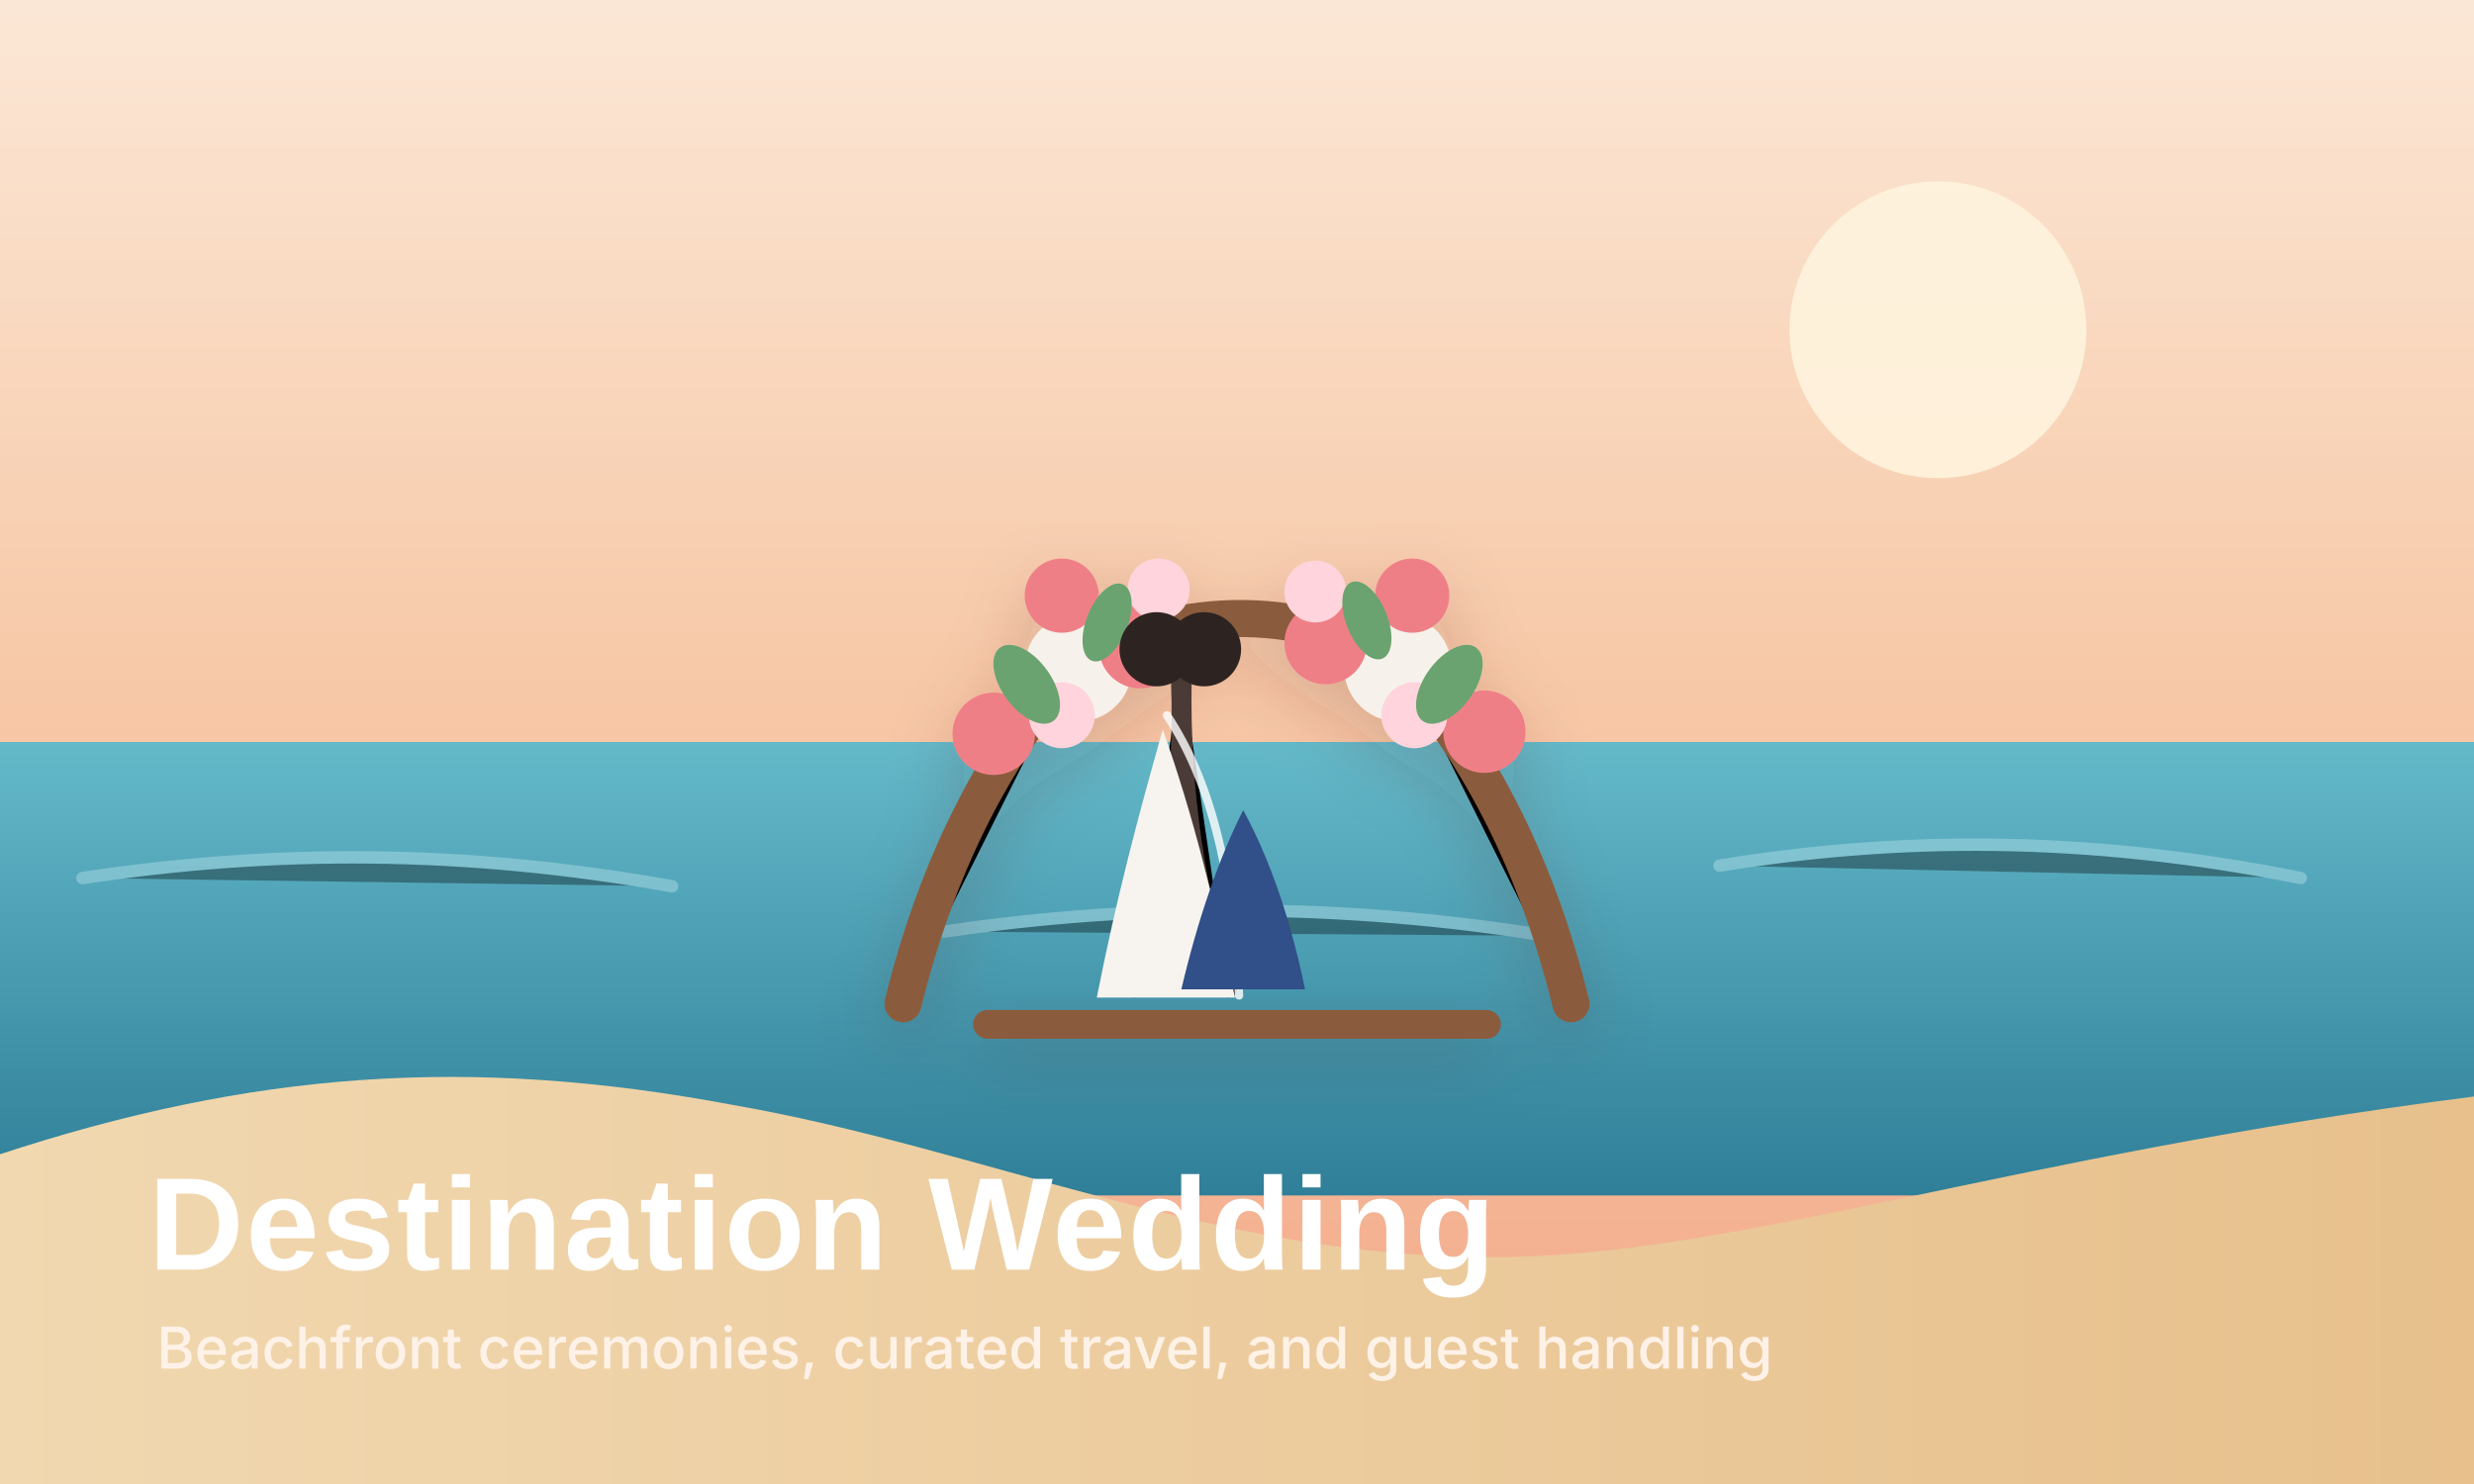
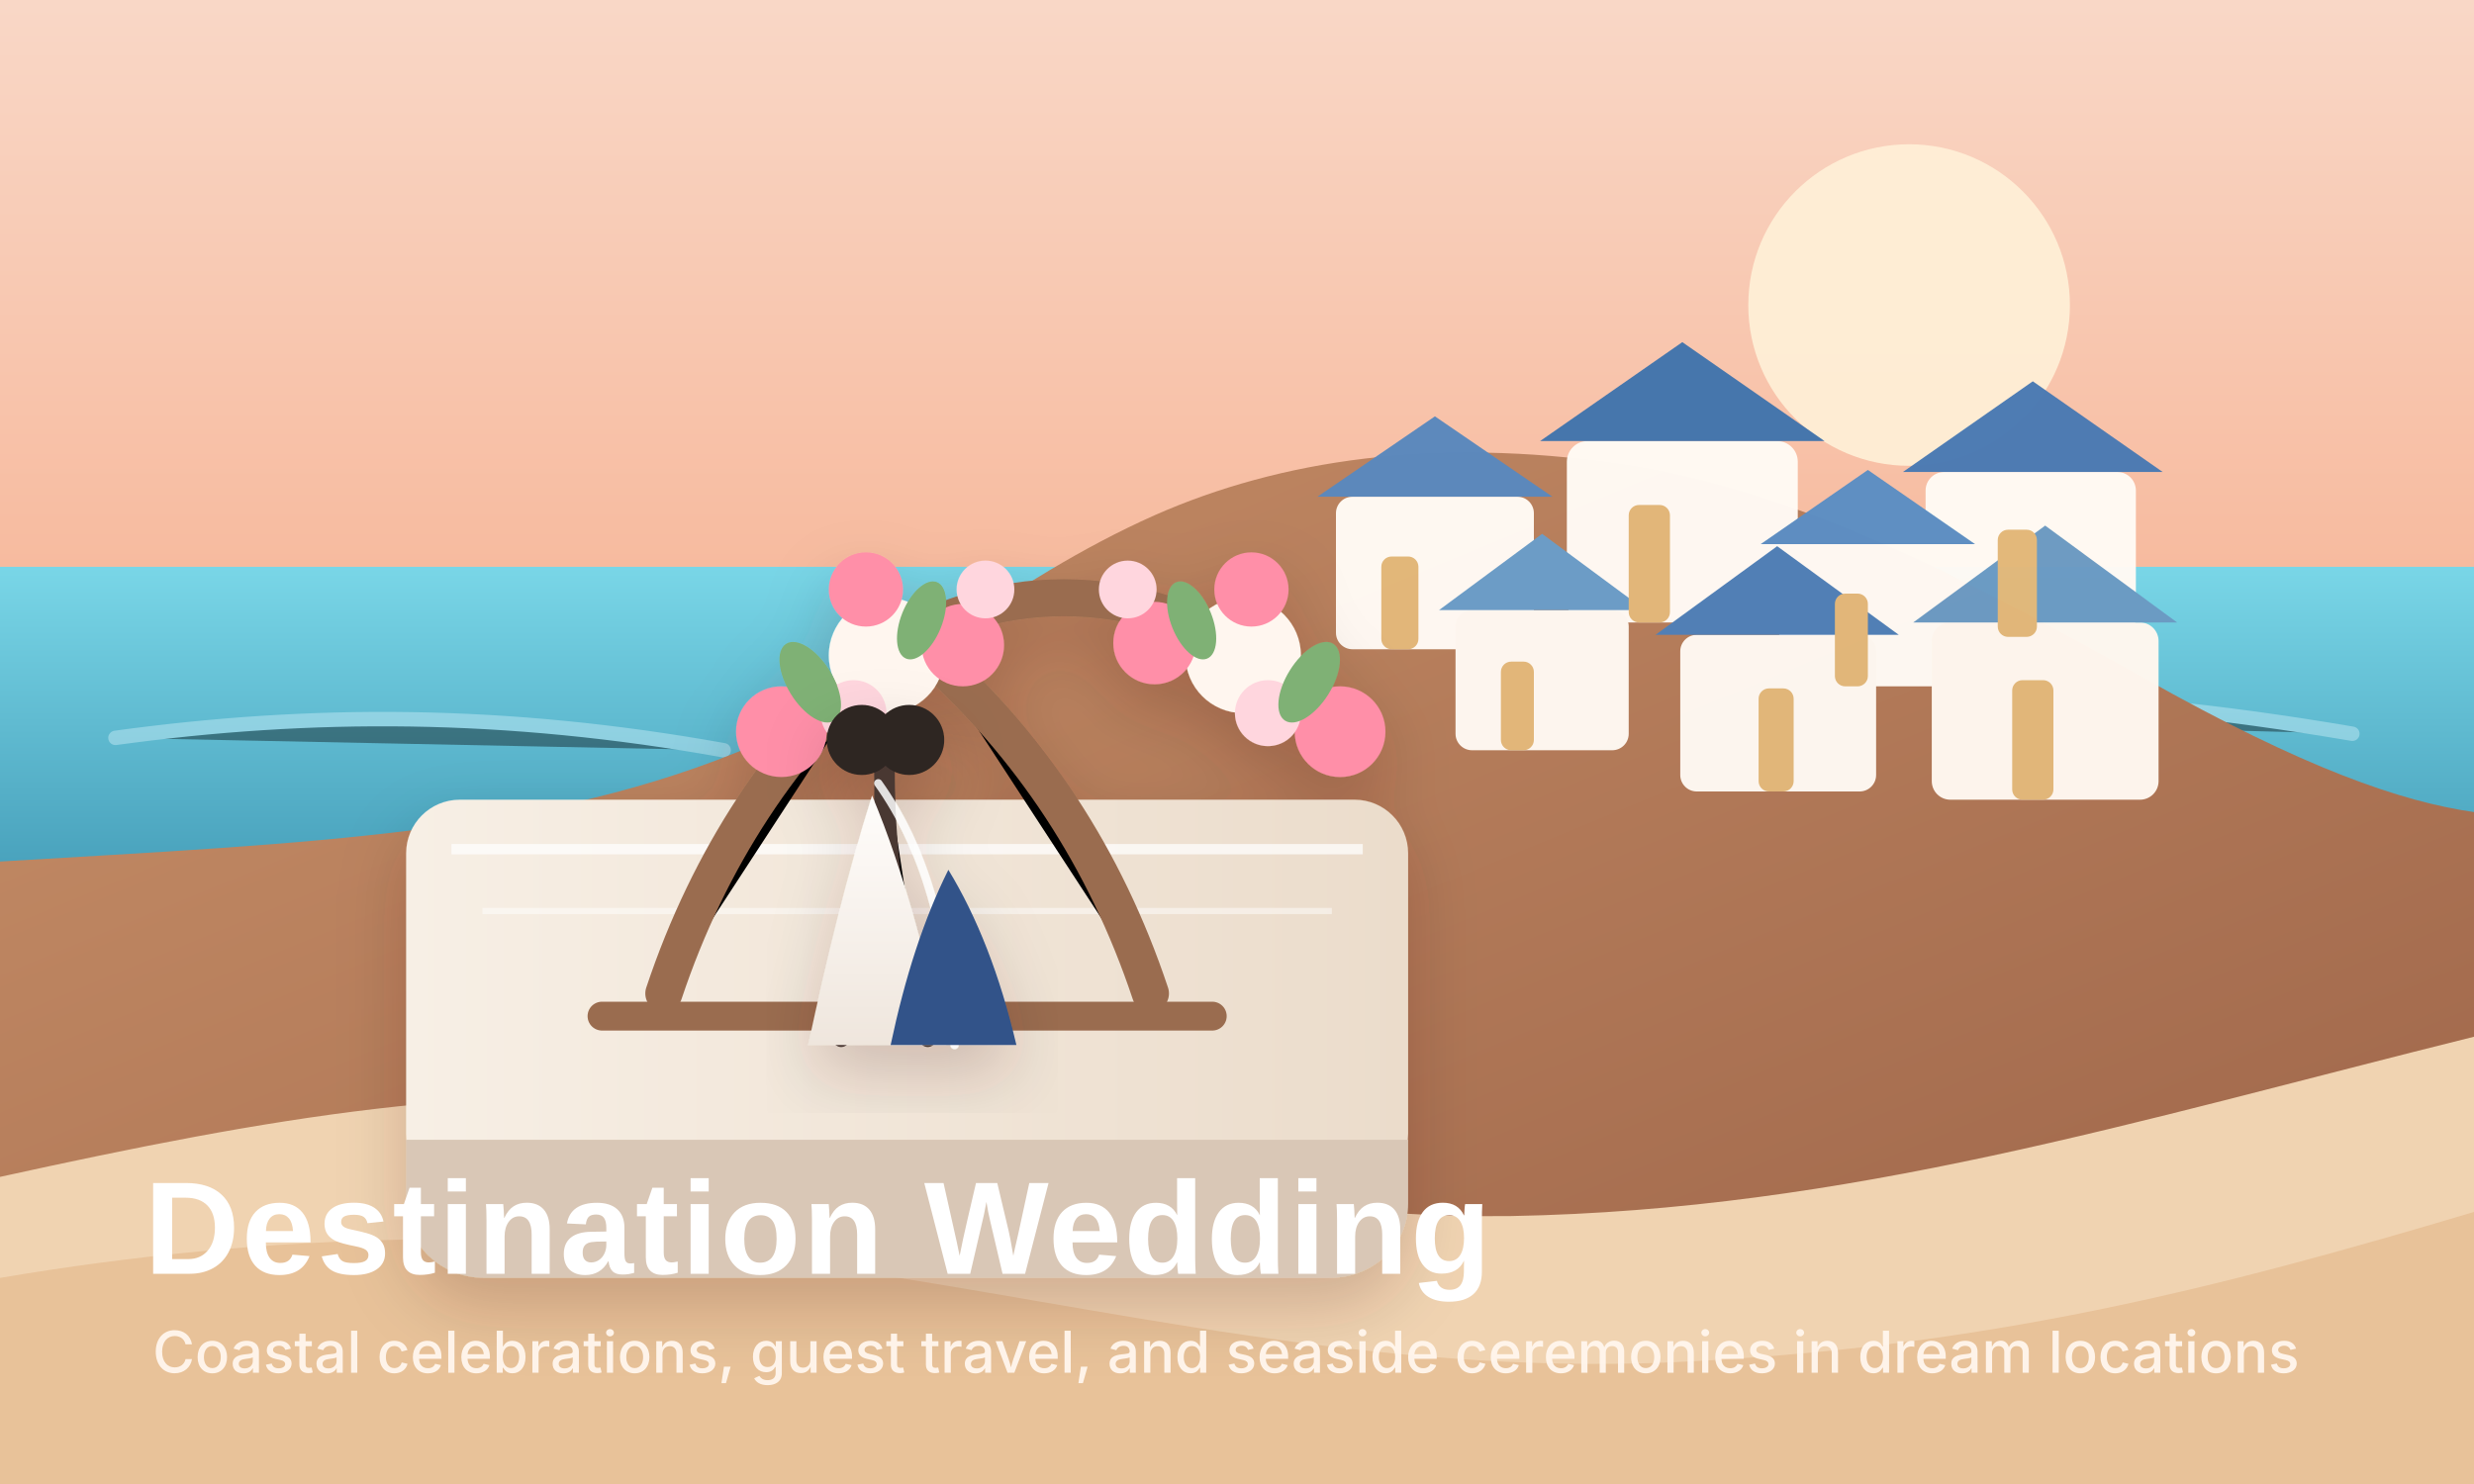
<svg xmlns="http://www.w3.org/2000/svg" viewBox="0 0 1200 720" role="img" aria-labelledby="title desc">
  <defs>
    <linearGradient id="sky" x1="0" x2="0" y1="0" y2="1">
-       <stop offset="0%" stop-color="#fbe7d6" />
-       <stop offset="45%" stop-color="#f7c9a8" />
-       <stop offset="100%" stop-color="#f3a889" />
+       <stop offset="0%" stop-color="#f9d7c6" />
+       <stop offset="42%" stop-color="#f7b89b" />
+       <stop offset="100%" stop-color="#e88a73" />
    </linearGradient>
    <linearGradient id="sea" x1="0" x2="0" y1="0" y2="1">
-       <stop offset="0%" stop-color="#64b9c9" />
-       <stop offset="100%" stop-color="#2f7f98" />
+       <stop offset="0%" stop-color="#79d6e7" />
+       <stop offset="100%" stop-color="#23799b" />
    </linearGradient>
-     <linearGradient id="sand" x1="0" x2="1" y1="0" y2="0">
-       <stop offset="0%" stop-color="#f1d8b0" />
-       <stop offset="100%" stop-color="#e7c08c" />
+     <linearGradient id="cliff" x1="0" x2="1" y1="0" y2="1">
+       <stop offset="0%" stop-color="#c78f68" />
+       <stop offset="100%" stop-color="#9b6247" />
+     </linearGradient>
+     <linearGradient id="terrace" x1="0" x2="1" y1="0" y2="0">
+       <stop offset="0%" stop-color="#f7efe5" />
+       <stop offset="100%" stop-color="#ebdccb" />
+     </linearGradient>
+     <linearGradient id="dress" x1="0" x2="0" y1="0" y2="1">
+       <stop offset="0%" stop-color="#fffdfb" />
+       <stop offset="100%" stop-color="#efe6dd" />
    </linearGradient>
    <filter id="shadow" x="-20%" y="-20%" width="140%" height="140%">
-       <feDropShadow dx="0" dy="12" stdDeviation="16" flood-color="#5b2b2b" flood-opacity="0.18" />
+       <feDropShadow dx="0" dy="14" stdDeviation="16" flood-color="#3d1b16" flood-opacity="0.18" />
    </filter>
  </defs>
  <rect width="1200" height="720" fill="url(#sky)" />
-   <circle cx="940" cy="160" r="72" fill="#fff4de" opacity="0.86" />
-   <rect y="360" width="1200" height="220" fill="url(#sea)" />
-   <path d="M0 560C122 520 227 512 355 536C476 557 590 610 723 610C841 610 972 561 1200 532V720H0Z" fill="url(#sand)" />
-   <g opacity="0.34">
-     <path d="M40 426C133 412 225 412 326 430" stroke="#d4f0f7" stroke-width="6" stroke-linecap="round" />
-     <path d="M458 452C552 438 652 438 750 454" stroke="#d4f0f7" stroke-width="6" stroke-linecap="round" />
-     <path d="M834 420C920 406 1011 405 1116 426" stroke="#d4f0f7" stroke-width="6" stroke-linecap="round" />
+   <circle cx="926" cy="148" r="78" fill="#fff0d7" opacity="0.92" />
+   <rect y="275" width="1200" height="260" fill="url(#sea)" />
+   <g opacity="0.38" stroke="#dff7ff" stroke-width="7" stroke-linecap="round">
+     <path d="M56 358C151 345 245 345 351 364" />
+     <path d="M426 395C522 383 624 384 722 401" />
+     <path d="M804 347C910 333 1012 334 1141 356" />
  </g>
-   <g filter="url(#shadow)">
-     <path d="M438 487C454 422 481 367 520 323" stroke="#8a5b3d" stroke-width="18" stroke-linecap="round" />
-     <path d="M762 487C746 422 719 367 680 323" stroke="#8a5b3d" stroke-width="18" stroke-linecap="round" />
-     <path d="M520 323C564 295 631 290 680 323" stroke="#8a5b3d" stroke-width="18" stroke-linecap="round" fill="none" />
-     <path d="M479 497H721" stroke="#8a5b3d" stroke-width="14" stroke-linecap="round" />
-     <g fill="#f7f1eb">
-       <circle cx="523" cy="324" r="26" />
-       <circle cx="678" cy="324" r="26" />
-     </g>
-     <g fill="#ef7f87">
-       <circle cx="482" cy="356" r="20" />
-       <circle cx="515" cy="289" r="18" />
-       <circle cx="553" cy="314" r="20" />
-       <circle cx="643" cy="312" r="20" />
-       <circle cx="685" cy="289" r="18" />
-       <circle cx="720" cy="355" r="20" />
-     </g>
-     <g fill="#ffd4dc">
-       <circle cx="515" cy="347" r="16" />
-       <circle cx="562" cy="286" r="15" />
-       <circle cx="638" cy="287" r="15" />
-       <circle cx="686" cy="347" r="16" />
-     </g>
-     <g fill="#6ba36f">
-       <ellipse cx="498" cy="332" rx="12" ry="22" transform="rotate(-36 498 332)" />
-       <ellipse cx="537" cy="302" rx="10" ry="20" transform="rotate(22 537 302)" />
-       <ellipse cx="663" cy="301" rx="10" ry="20" transform="rotate(-22 663 301)" />
-       <ellipse cx="703" cy="332" rx="12" ry="22" transform="rotate(36 703 332)" />
+   <path d="M0 418C150 409 265 405 367 361C436 331 488 282 560 250C621 223 696 212 785 225C876 238 963 286 1040 329C1118 373 1165 389 1200 394V720H0Z" fill="url(#cliff)" />
+   <g opacity="0.98">
+     <rect x="648" y="241" width="96" height="74" rx="8" fill="#fffaf4" />
+     <rect x="760" y="214" width="112" height="88" rx="10" fill="#fffaf4" />
+     <rect x="863" y="264" width="86" height="69" rx="8" fill="#fffaf4" />
+     <rect x="934" y="229" width="102" height="80" rx="9" fill="#fffaf4" />
+     <rect x="706" y="296" width="84" height="68" rx="8" fill="#fef8f1" />
+     <rect x="815" y="308" width="95" height="76" rx="8" fill="#fef8f1" />
+     <rect x="937" y="302" width="110" height="86" rx="9" fill="#fff7ef" />
+     <path d="M639 241L696 202L753 241Z" fill="#5a88bd" />
+     <path d="M747 214L816 166L885 214Z" fill="#4274ac" />
+     <path d="M854 264L906 228L958 264Z" fill="#5c8ec3" />
+     <path d="M923 229L986 185L1049 229Z" fill="#4a79b2" />
+     <path d="M698 296L748 259L798 296Z" fill="#6a9dc8" />
+     <path d="M803 308L862 265L921 308Z" fill="#4f80b7" />
+     <path d="M928 302L992 255L1056 302Z" fill="#6b9ac3" />
+     <g fill="#e2b879">
+       <rect x="670" y="270" width="18" height="45" rx="5" />
+       <rect x="790" y="245" width="20" height="57" rx="5" />
+       <rect x="890" y="288" width="16" height="45" rx="5" />
+       <rect x="969" y="257" width="19" height="52" rx="5" />
+       <rect x="728" y="321" width="16" height="43" rx="5" />
+       <rect x="853" y="334" width="17" height="50" rx="5" />
+       <rect x="976" y="330" width="20" height="58" rx="5" />
    </g>
  </g>
-   <g transform="translate(550 480)">
-     <path d="M0 0C16 -44 24 -95 22 -150" stroke="#4b3b37" stroke-width="8" stroke-linecap="round" />
-     <path d="M46 0C31 -44 23 -95 24 -150" stroke="#4b3b37" stroke-width="8" stroke-linecap="round" />
-     <circle cx="11" cy="-165" r="18" fill="#2d2422" />
-     <circle cx="34" cy="-165" r="18" fill="#2d2422" />
-     <path d="M-18 4C-9 -42 2 -84 14 -126C29 -84 39 -42 49 4Z" fill="#f7f4ef" />
-     <path d="M16 -133C36 -103 48 -60 51 3" fill="none" stroke="#ffffff" stroke-width="4" stroke-linecap="round" opacity="0.8" />
-     <path d="M23 0C31 -34 41 -63 53 -87C66 -63 76 -34 83 0Z" fill="#314f88" />
+   <path d="M0 571C132 542 235 524 356 535C487 547 583 592 733 590C897 587 1035 544 1200 503V720H0Z" fill="#f0d3b1" />
+   <path d="M0 620C130 598 265 594 404 615C539 635 667 667 810 661C964 654 1076 625 1200 588V720H0Z" fill="#e8c299" />
+   <g filter="url(#shadow)">
+     <rect x="197" y="388" width="486" height="188" rx="26" fill="url(#terrace)" />
+     <path d="M197 553H683V584C683 604 666 620 645 620H235C214 620 197 604 197 584Z" fill="#d9c7b6" />
+     <path d="M219 412H661" stroke="#ffffff" stroke-width="5" opacity="0.72" />
+     <path d="M234 442H646" stroke="#ffffff" stroke-width="3" opacity="0.48" />
+     <path d="M322 482C344 416 380 362 429 318" stroke="#9a6c4f" stroke-width="18" stroke-linecap="round" />
+     <path d="M558 482C536 416 500 362 451 318" stroke="#9a6c4f" stroke-width="18" stroke-linecap="round" />
+     <path d="M429 318C451 300 484 290 516 290C548 290 581 300 603 318" stroke="#9a6c4f" stroke-width="18" stroke-linecap="round" fill="none" />
+     <path d="M292 493H588" stroke="#9a6c4f" stroke-width="14" stroke-linecap="round" />
+     <g fill="#fff6ef">
+       <circle cx="430" cy="318" r="28" />
+       <circle cx="603" cy="318" r="28" />
+     </g>
+     <g fill="#ff8fa8">
+       <circle cx="379" cy="355" r="22" />
+       <circle cx="420" cy="286" r="18" />
+       <circle cx="467" cy="313" r="20" />
+       <circle cx="560" cy="312" r="20" />
+       <circle cx="607" cy="286" r="18" />
+       <circle cx="650" cy="355" r="22" />
+     </g>
+     <g fill="#ffd6de">
+       <circle cx="414" cy="346" r="16" />
+       <circle cx="478" cy="286" r="14" />
+       <circle cx="547" cy="286" r="14" />
+       <circle cx="615" cy="346" r="16" />
+     </g>
+     <g fill="#7fb174">
+       <ellipse cx="393" cy="331" rx="11" ry="22" transform="rotate(-32 393 331)" />
+       <ellipse cx="447" cy="301" rx="10" ry="20" transform="rotate(22 447 301)" />
+       <ellipse cx="578" cy="301" rx="10" ry="20" transform="rotate(-22 578 301)" />
+       <ellipse cx="635" cy="331" rx="11" ry="22" transform="rotate(32 635 331)" />
+     </g>
  </g>
-   <text x="72" y="616" fill="#ffffff" font-family="Poppins, Arial, sans-serif" font-size="64" font-weight="700" letter-spacing="1">Destination Wedding</text>
-   <text x="76" y="664" fill="#fff3eb" font-family="Inter, Arial, sans-serif" font-size="28" font-weight="500" opacity="0.95">Beachfront ceremonies, curated travel, and guest handling</text>
+   <g transform="translate(408 504)" filter="url(#shadow)">
+     <path d="M0 0C14 -40 21 -84 20 -131" stroke="#493732" stroke-width="8" stroke-linecap="round" />
+     <path d="M42 0C29 -40 22 -84 22 -131" stroke="#493732" stroke-width="8" stroke-linecap="round" />
+     <circle cx="10" cy="-145" r="17" fill="#2e2522" />
+     <circle cx="33" cy="-145" r="17" fill="#2e2522" />
+     <path d="M-16 3C-7 -39 3 -80 15 -118C31 -80 41 -39 51 3Z" fill="url(#dress)" />
+     <path d="M18 -124C40 -93 52 -53 55 3" fill="none" stroke="#ffffff" stroke-width="4" stroke-linecap="round" opacity="0.84" />
+     <path d="M24 3C31 -30 40 -58 52 -82C66 -59 77 -31 85 3Z" fill="#315389" />
+   </g>
+   <text x="70" y="618" fill="#ffffff" font-family="Poppins, Arial, sans-serif" font-size="64" font-weight="700" letter-spacing="1">Destination Wedding</text>
+   <text x="74" y="666" fill="#fff5eb" font-family="Inter, Arial, sans-serif" font-size="28" font-weight="500" opacity="0.97">Coastal celebrations, guest travel, and seaside ceremonies in dream locations</text>
</svg>
